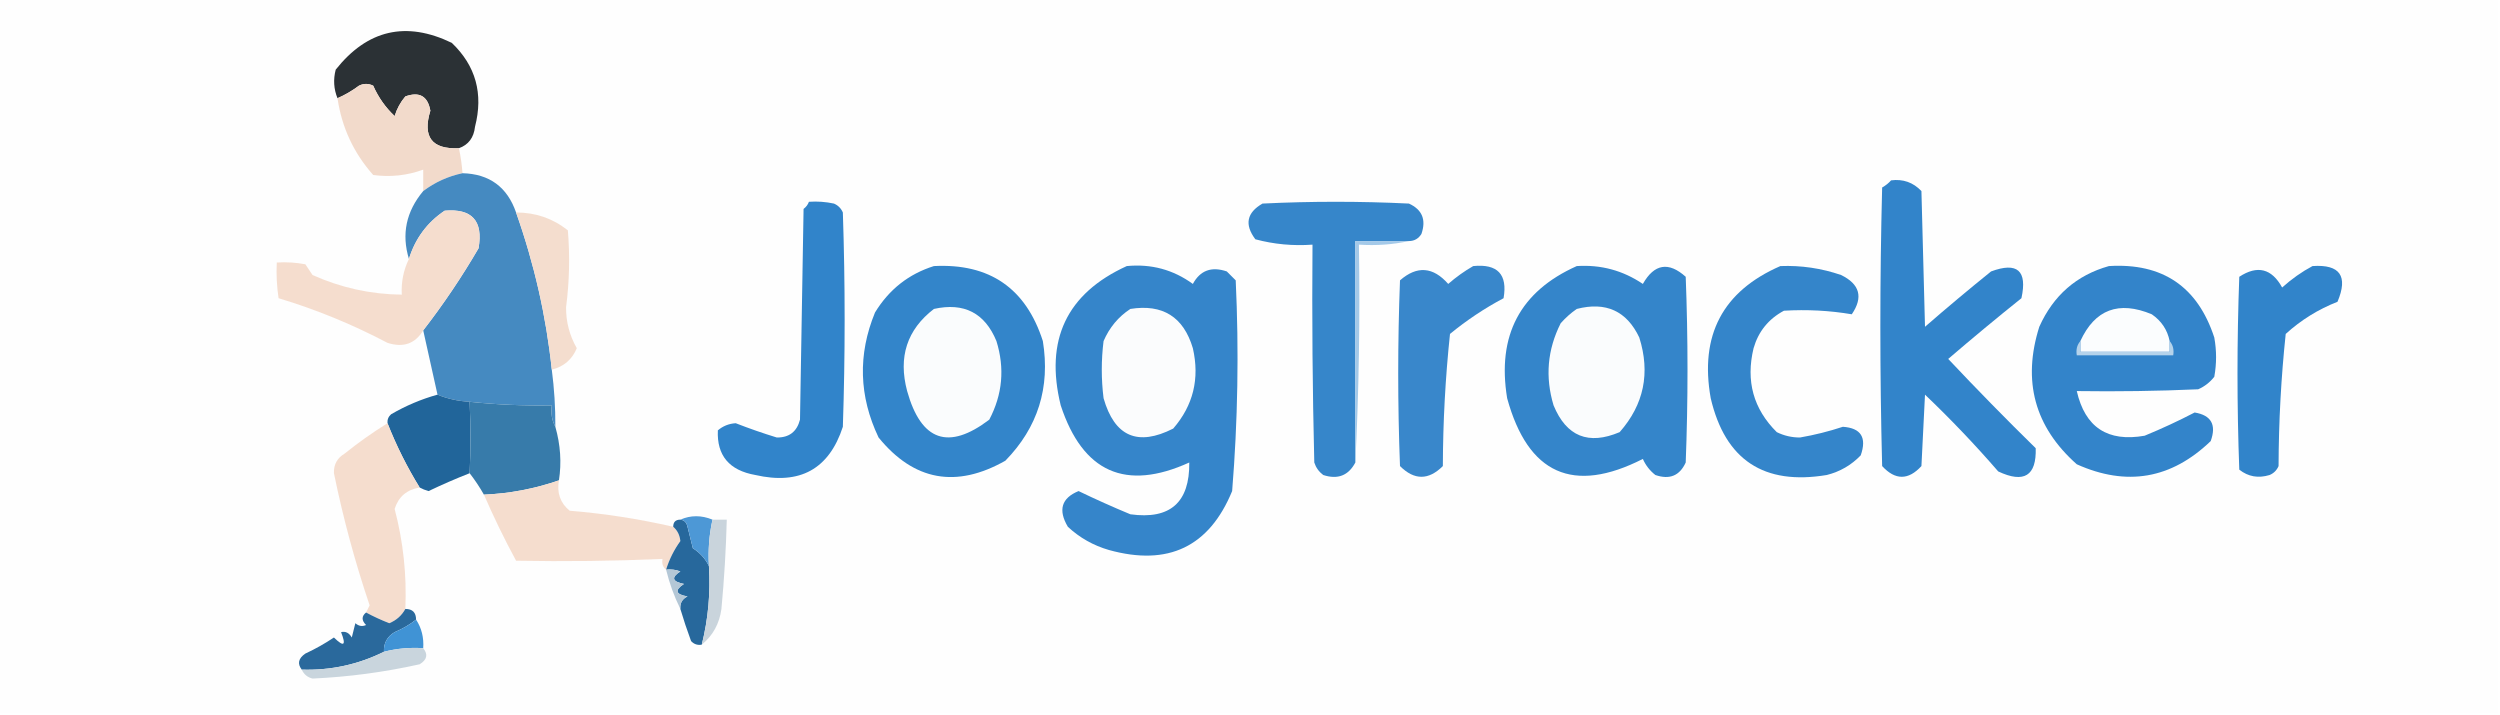
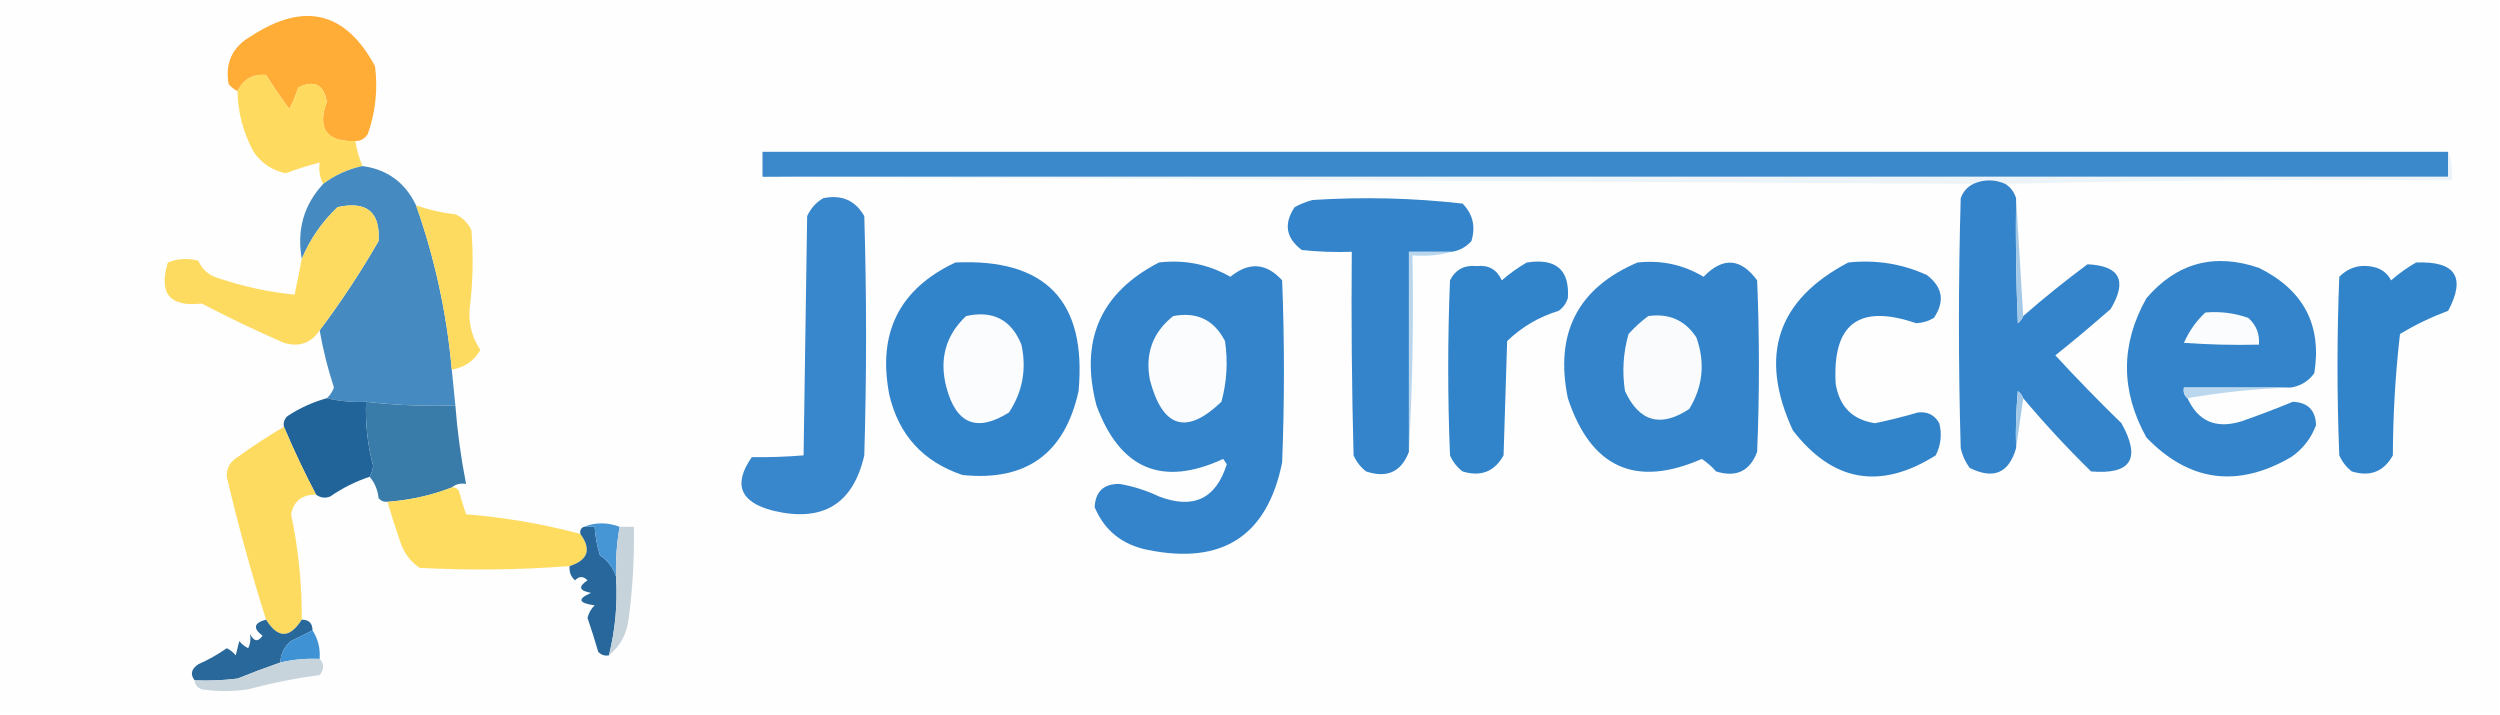
<svg xmlns="http://www.w3.org/2000/svg" version="1.1" width="700px" height="200px" style="shape-rendering:geometricPrecision; text-rendering:geometricPrecision; image-rendering:optimizeQuality; fill-rule:evenodd; clip-rule:evenodd">
  <g>
    <path style="opacity:1" fill="#fefefe" d="M -0.5,-0.5 C 232.833,-0.5 466.167,-0.5 699.5,-0.5C 699.5,66.167 699.5,132.833 699.5,199.5C 466.167,199.5 232.833,199.5 -0.5,199.5C -0.5,132.833 -0.5,66.167 -0.5,-0.5 Z" />
  </g>
  <g>
-     <path style="opacity:1" fill="#2b3135" d="M 128.5,41.5 C 120.917,41.851 118.25,38.351 120.5,31C 119.775,26.916 117.442,25.582 113.5,27C 112.134,28.6 111.134,30.433 110.5,32.5C 107.949,30.106 105.949,27.273 104.5,24C 103.167,23.333 101.833,23.333 100.5,24C 98.595,25.421 96.595,26.588 94.5,27.5C 93.445,24.927 93.278,22.261 94,19.5C 102.864,8.32 113.698,5.82 126.5,12C 133.221,18.416 135.388,26.25 133,35.5C 132.668,38.543 131.168,40.543 128.5,41.5 Z" />
+     <path style="opacity:1" fill="#ffad36" d="M 99.5,39.5 C 91.429,39.762 88.762,36.096 91.5,28.5C 90.672,23.657 88.005,22.323 83.5,24.5C 82.851,26.624 82.017,28.624 81,30.5C 78.71,27.42 76.543,24.253 74.5,21C 70.855,20.658 68.189,22.158 66.5,25.5C 65.542,25.047 64.708,24.381 64,23.5C 62.961,17.518 65.127,13.018 70.5,10C 85.249,0.438 96.749,3.271 105,18.5C 105.834,24.988 105.168,31.321 103,37.5C 102.184,38.823 101.017,39.489 99.5,39.5 Z" />
  </g>
  <g>
-     <path style="opacity:1" fill="#f2dacb" d="M 128.5,41.5 C 128.993,43.806 129.326,46.139 129.5,48.5C 125.456,49.356 121.789,51.022 118.5,53.5C 118.5,51.5 118.5,49.5 118.5,47.5C 113.96,49.151 109.293,49.651 104.5,49C 99.032,42.847 95.698,35.681 94.5,27.5C 96.595,26.588 98.595,25.421 100.5,24C 101.833,23.333 103.167,23.333 104.5,24C 105.949,27.273 107.949,30.106 110.5,32.5C 111.134,30.433 112.134,28.6 113.5,27C 117.442,25.582 119.775,26.916 120.5,31C 118.25,38.351 120.917,41.851 128.5,41.5 Z" />
+     <path style="opacity:1" fill="#fedb5f" d="M 99.5,39.5 C 99.878,41.921 100.545,44.254 101.5,46.5C 97.452,47.358 93.785,49.025 90.5,51.5C 89.539,49.735 89.205,47.735 89.5,45.5C 86.302,46.346 83.135,47.346 80,48.5C 76.225,47.735 73.225,45.735 71,42.5C 68.098,37.141 66.598,31.474 66.5,25.5C 68.189,22.158 70.855,20.658 74.5,21C 76.543,24.253 78.71,27.42 81,30.5C 82.017,28.624 82.851,26.624 83.5,24.5C 88.005,22.323 90.672,23.657 91.5,28.5C 88.762,36.096 91.429,39.762 99.5,39.5 Z" />
  </g>
  <g>
-     <path style="opacity:1" fill="#458ac1" d="M 129.5,48.5 C 137.03,48.695 142.03,52.361 144.5,59.5C 149.592,73.862 152.925,88.529 154.5,103.5C 155.194,108.805 155.528,114.138 155.5,119.5C 154.539,117.735 154.205,115.735 154.5,113.5C 146.804,113.646 139.138,113.313 131.5,112.5C 128.273,112.324 125.273,111.657 122.5,110.5C 121.167,104.5 119.833,98.5 118.5,92.5C 124.152,85.207 129.319,77.541 134,69.5C 135.326,61.829 132.159,58.329 124.5,59C 119.597,62.294 116.263,66.794 114.5,72.5C 112.385,65.548 113.718,59.215 118.5,53.5C 121.789,51.022 125.456,49.356 129.5,48.5 Z" />
+     <path style="opacity:1" fill="#3b88cb" d="M 685.5,42.5 C 685.5,44.833 685.5,47.167 685.5,49.5C 528.167,49.5 370.833,49.5 213.5,49.5C 213.5,47.167 213.5,44.833 213.5,42.5C 370.833,42.5 528.167,42.5 685.5,42.5 Z" />
  </g>
  <g>
-     <path style="opacity:1" fill="#3284ca" d="M 529.5,50.5 C 532.862,50.069 535.695,51.069 538,53.5C 538.333,66.167 538.667,78.833 539,91.5C 545.074,86.214 551.241,81.048 557.5,76C 564.864,73.272 567.697,75.772 566,83.5C 559.074,89.047 552.241,94.714 545.5,100.5C 553.486,108.986 561.652,117.319 570,125.5C 570.229,133.239 566.729,135.406 559.5,132C 553.032,124.53 546.198,117.364 539,110.5C 538.667,117.167 538.333,123.833 538,130.5C 534.333,134.5 530.667,134.5 527,130.5C 526.333,104.5 526.333,78.5 527,52.5C 527.995,51.934 528.828,51.267 529.5,50.5 Z" />
+     <path style="opacity:1" fill="#458ac0" d="M 101.5,46.5 C 108.444,47.434 113.444,51.101 116.5,57.5C 121.76,72.382 125.093,87.716 126.5,103.5C 126.833,106.833 127.167,110.167 127.5,113.5C 119.082,113.802 110.748,113.469 102.5,112.5C 98.766,112.677 95.099,112.344 91.5,111.5C 92.391,110.739 93.058,109.739 93.5,108.5C 91.786,103.264 90.453,97.931 89.5,92.5C 95.487,84.538 100.987,76.205 106,67.5C 106.521,59.367 102.687,56.2 94.5,58C 90.103,62.208 86.769,67.042 84.5,72.5C 83.067,64.346 85.067,57.346 90.5,51.5C 93.785,49.025 97.452,47.358 101.5,46.5 Z" />
  </g>
  <g>
-     <path style="opacity:1" fill="#3184ca" d="M 226.5,56.5 C 228.857,56.337 231.19,56.503 233.5,57C 234.667,57.5 235.5,58.333 236,59.5C 236.667,79.5 236.667,99.5 236,119.5C 232.133,131.358 223.966,135.858 211.5,133C 204.182,131.707 200.682,127.54 201,120.5C 202.438,119.282 204.105,118.615 206,118.5C 209.788,119.978 213.622,121.312 217.5,122.5C 220.962,122.54 223.129,120.873 224,117.5C 224.333,97.833 224.667,78.167 225,58.5C 225.717,57.956 226.217,57.289 226.5,56.5 Z" />
+     <path style="opacity:1" fill="#edf4f9" d="M 685.5,42.5 C 686.473,44.948 686.806,47.615 686.5,50.5C 644.663,50.168 602.997,50.501 561.5,51.5C 558.5,50.167 555.5,50.167 552.5,51.5C 439.5,50.833 326.5,50.167 213.5,49.5C 370.833,49.5 528.167,49.5 685.5,49.5C 685.5,47.167 685.5,44.833 685.5,42.5 Z" />
  </g>
  <g>
-     <path style="opacity:1" fill="#3686ca" d="M 394.5,67.5 C 389.5,67.5 384.5,67.5 379.5,67.5C 379.5,88.167 379.5,108.833 379.5,129.5C 377.562,133.169 374.562,134.336 370.5,133C 369.299,132.097 368.465,130.931 368,129.5C 367.5,109.169 367.333,88.836 367.5,68.5C 362.041,68.897 356.708,68.397 351.5,67C 348.408,62.882 349.075,59.549 353.5,57C 367.167,56.333 380.833,56.333 394.5,57C 398.213,58.691 399.379,61.525 398,65.5C 397.184,66.823 396.017,67.489 394.5,67.5 Z" />
+     <path style="opacity:1" fill="#3384ca" d="M 561.5,51.5 C 562.974,52.436 563.974,53.77 564.5,55.5C 564.333,67.171 564.5,78.838 565,90.5C 565.717,89.956 566.217,89.289 566.5,88.5C 572.287,83.435 578.287,78.602 584.5,74C 593.549,74.41 595.715,78.576 591,86.5C 585.926,90.952 580.759,95.286 575.5,99.5C 581.485,105.986 587.652,112.319 594,118.5C 599.55,128.438 596.716,132.938 585.5,132C 578.82,125.461 572.487,118.628 566.5,111.5C 566.217,110.711 565.717,110.044 565,109.5C 564.501,114.823 564.334,120.156 564.5,125.5C 562.494,132.497 558.161,134.33 551.5,131C 550.283,129.352 549.45,127.519 549,125.5C 548.333,102.167 548.333,78.833 549,55.5C 549.66,53.676 550.827,52.343 552.5,51.5C 555.5,50.167 558.5,50.167 561.5,51.5 Z" />
  </g>
  <g>
-     <path style="opacity:1" fill="#f5ddce" d="M 118.5,92.5 C 116.251,96.252 112.918,97.419 108.5,96C 98.639,90.811 88.472,86.644 78,83.5C 77.502,80.183 77.335,76.85 77.5,73.5C 80.187,73.336 82.854,73.503 85.5,74C 86.167,75 86.833,76 87.5,77C 95.449,80.57 103.782,82.404 112.5,82.5C 112.31,78.968 112.977,75.635 114.5,72.5C 116.263,66.794 119.597,62.294 124.5,59C 132.159,58.329 135.326,61.829 134,69.5C 129.319,77.541 124.152,85.207 118.5,92.5 Z" />
+     <path style="opacity:1" fill="#3886cb" d="M 230.5,55.5 C 235.635,54.426 239.468,56.093 242,60.5C 242.667,82.833 242.667,105.167 242,127.5C 238.875,141.157 230.375,146.324 216.5,143C 207.192,140.623 205.192,135.623 210.5,128C 215.417,128.064 220.25,127.897 225,127.5C 225.333,105.167 225.667,82.833 226,60.5C 227.025,58.313 228.525,56.646 230.5,55.5 Z" />
  </g>
  <g>
-     <path style="opacity:1" fill="#f4ddce" d="M 144.5,59.5 C 149.954,59.486 154.787,61.152 159,64.5C 159.604,71.68 159.437,78.846 158.5,86C 158.468,90.103 159.468,93.936 161.5,97.5C 160.2,100.658 157.867,102.658 154.5,103.5C 152.925,88.529 149.592,73.862 144.5,59.5 Z" />
+     <path style="opacity:1" fill="#3384ca" d="M 406.5,70.5 C 402.5,70.5 398.5,70.5 394.5,70.5C 394.5,89.167 394.5,107.833 394.5,126.5C 392.373,132.125 388.373,133.958 382.5,132C 380.951,130.786 379.785,129.286 379,127.5C 378.5,108.503 378.333,89.503 378.5,70.5C 373.821,70.666 369.155,70.499 364.5,70C 360.052,66.644 359.385,62.644 362.5,58C 364.087,57.138 365.754,56.471 367.5,56C 381.547,55.091 395.547,55.425 409.5,57C 412.394,59.909 413.227,63.409 412,67.5C 410.512,69.16 408.679,70.16 406.5,70.5 Z" />
  </g>
  <g>
-     <path style="opacity:1" fill="#a4c9e8" d="M 394.5,67.5 C 390.03,68.486 385.363,68.82 380.5,68.5C 380.83,89.007 380.497,109.34 379.5,129.5C 379.5,108.833 379.5,88.167 379.5,67.5C 384.5,67.5 389.5,67.5 394.5,67.5 Z" />
+     <path style="opacity:1" fill="#fddb61" d="M 89.5,92.5 C 87.098,96.079 83.765,97.245 79.5,96C 71.712,92.606 64.045,88.939 56.5,85C 47.52,86.018 44.354,82.185 47,73.5C 49.737,72.389 52.571,72.223 55.5,73C 56.68,75.598 58.68,77.264 61.5,78C 68.33,80.291 75.33,81.791 82.5,82.5C 83.167,79.167 83.833,75.833 84.5,72.5C 86.769,67.042 90.103,62.208 94.5,58C 102.687,56.2 106.521,59.367 106,67.5C 100.987,76.205 95.487,84.538 89.5,92.5 Z" />
  </g>
  <g>
-     <path style="opacity:1" fill="#3385ca" d="M 261.5,74.5 C 277.084,73.704 287.251,80.704 292,95.5C 294.108,108.507 290.608,119.673 281.5,129C 267.722,136.796 255.888,134.629 246,122.5C 240.496,110.944 240.162,99.278 245,87.5C 248.939,81.048 254.439,76.715 261.5,74.5 Z" />
+     <path style="opacity:1" fill="#fddb61" d="M 116.5,57.5 C 120.031,58.758 123.698,59.591 127.5,60C 129.552,60.93 131.052,62.43 132,64.5C 132.583,71.845 132.416,79.178 131.5,86.5C 131.175,90.683 132.175,94.516 134.5,98C 132.738,101.055 130.072,102.888 126.5,103.5C 125.093,87.716 121.76,72.382 116.5,57.5 Z" />
  </g>
  <g>
-     <path style="opacity:1" fill="#3585ca" d="M 315.5,74.5 C 322.341,73.838 328.507,75.505 334,79.5C 336.053,75.708 339.219,74.542 343.5,76C 344.333,76.833 345.167,77.667 346,78.5C 346.924,98.205 346.59,117.871 345,137.5C 338.583,153.105 327.083,158.605 310.5,154C 306.131,152.733 302.297,150.567 299,147.5C 296.21,142.792 297.21,139.459 302,137.5C 306.774,139.804 311.608,141.971 316.5,144C 327.626,145.54 333.126,140.707 333,129.5C 315.18,137.594 303.18,132.261 297,113.5C 292.497,95.181 298.663,82.181 315.5,74.5 Z" />
+     <path style="opacity:1" fill="#a4c9e7" d="M 564.5,55.5 C 565.167,66.5 565.833,77.5 566.5,88.5C 566.217,89.289 565.717,89.956 565,90.5C 564.5,78.838 564.333,67.171 564.5,55.5 Z" />
  </g>
  <g>
-     <path style="opacity:1" fill="#3987cb" d="M 412.5,74.5 C 419.327,73.825 422.16,76.825 421,83.5C 415.656,86.337 410.656,89.671 406,93.5C 404.706,105.738 404.039,118.071 404,130.5C 400,134.5 396,134.5 392,130.5C 391.333,113.167 391.333,95.833 392,78.5C 396.756,74.342 401.256,74.676 405.5,79.5C 407.724,77.566 410.058,75.899 412.5,74.5 Z" />
+     <path style="opacity:1" fill="#bad6ed" d="M 406.5,70.5 C 403.038,71.482 399.371,71.815 395.5,71.5C 395.83,90.008 395.497,108.341 394.5,126.5C 394.5,107.833 394.5,89.167 394.5,70.5C 398.5,70.5 402.5,70.5 406.5,70.5 Z" />
  </g>
  <g>
-     <path style="opacity:1" fill="#3485ca" d="M 441.5,74.5 C 448.253,74.063 454.42,75.73 460,79.5C 463.203,73.864 467.203,73.198 472,77.5C 472.667,94.833 472.667,112.167 472,129.5C 470.309,133.213 467.475,134.379 463.5,133C 461.951,131.786 460.785,130.286 460,128.5C 440.5,138.42 427.834,132.754 422,111.5C 419.113,93.929 425.613,81.596 441.5,74.5 Z" />
+     <path style="opacity:1" fill="#3284ca" d="M 267.5,73.5 C 292.814,72.313 304.314,84.313 302,109.5C 298.155,127.013 287.322,134.846 269.5,133C 258.46,129.295 251.627,121.795 249,110.5C 245.644,93.212 251.81,80.879 267.5,73.5 Z" />
  </g>
  <g>
-     <path style="opacity:1" fill="#3485ca" d="M 498.5,74.5 C 504.319,74.276 509.985,75.11 515.5,77C 520.758,79.566 521.758,83.233 518.5,88C 512.273,86.947 505.94,86.614 499.5,87C 495.183,89.315 492.35,92.815 491,97.5C 488.787,106.681 490.953,114.515 497.5,121C 499.534,122.006 501.7,122.506 504,122.5C 508.075,121.796 512.075,120.796 516,119.5C 521.09,119.849 522.757,122.515 521,127.5C 518.374,130.231 515.207,132.064 511.5,133C 493.875,135.945 483.041,128.779 479,111.5C 475.857,93.87 482.357,81.537 498.5,74.5 Z" />
+     <path style="opacity:1" fill="#3384ca" d="M 324.5,73.5 C 331.634,72.647 338.301,73.98 344.5,77.5C 349.703,73.257 354.536,73.59 359,78.5C 359.667,95.5 359.667,112.5 359,129.5C 354.843,150.015 342.343,158.182 321.5,154C 314.253,152.574 309.253,148.574 306.5,142C 306.738,137.596 309.072,135.429 313.5,135.5C 317.325,136.164 320.992,137.331 324.5,139C 334.129,142.684 340.463,139.684 343.5,130C 343.167,129.5 342.833,129 342.5,128.5C 325.43,136.391 313.596,131.391 307,113.5C 302.276,95.3 308.109,81.967 324.5,73.5 Z" />
  </g>
  <g>
-     <path style="opacity:1" fill="#3384ca" d="M 590.5,74.5 C 605.508,73.584 615.341,80.251 620,94.5C 620.667,98.167 620.667,101.833 620,105.5C 618.786,107.049 617.286,108.215 615.5,109C 604.172,109.5 592.838,109.667 581.5,109.5C 583.814,119.663 590.147,123.829 600.5,122C 605.289,120.031 609.956,117.864 614.5,115.5C 619.15,116.266 620.65,118.932 619,123.5C 607.977,134.11 595.477,136.277 581.5,130C 569.707,119.541 566.207,106.707 571,91.5C 574.936,82.721 581.436,77.054 590.5,74.5 Z" />
+     <path style="opacity:1" fill="#3184ca" d="M 427.5,73.5 C 435.712,72.226 439.546,75.559 439,83.5C 438.535,84.931 437.701,86.097 436.5,87C 430.959,88.685 426.126,91.518 422,95.5C 421.667,106.167 421.333,116.833 421,127.5C 418.459,132.069 414.625,133.569 409.5,132C 407.951,130.786 406.785,129.286 406,127.5C 405.333,111.167 405.333,94.833 406,78.5C 407.529,75.484 410.029,74.151 413.5,74.5C 416.798,74.13 419.132,75.463 420.5,78.5C 422.724,76.566 425.058,74.899 427.5,73.5 Z" />
  </g>
  <g>
-     <path style="opacity:1" fill="#3184ca" d="M 647.5,74.5 C 655.201,73.971 657.535,77.304 654.5,84.5C 649.112,86.61 644.279,89.61 640,93.5C 638.706,105.738 638.039,118.071 638,130.5C 637.5,131.667 636.667,132.5 635.5,133C 632.331,133.978 629.497,133.478 627,131.5C 626.333,113.5 626.333,95.5 627,77.5C 632.078,74.178 636.078,75.178 639,80.5C 641.671,78.098 644.505,76.098 647.5,74.5 Z" />
+     <path style="opacity:1" fill="#3384ca" d="M 458.5,73.5 C 465.169,72.777 471.336,74.111 477,77.5C 482.401,71.9 487.401,72.234 492,78.5C 492.667,94.5 492.667,110.5 492,126.5C 489.983,131.924 486.15,133.758 480.5,132C 479.315,130.647 477.981,129.48 476.5,128.5C 457.942,136.643 445.442,130.976 439,111.5C 435.263,93.302 441.763,80.635 458.5,73.5 Z" />
  </g>
  <g>
-     <path style="opacity:1" fill="#fafcfd" d="M 261.5,86.5 C 269.924,84.628 275.757,87.628 279,95.5C 281.371,103.122 280.704,110.455 277,117.5C 265.579,126.175 257.913,123.508 254,109.5C 251.456,99.968 253.956,92.301 261.5,86.5 Z" />
+     <path style="opacity:1" fill="#3284ca" d="M 517.5,73.5 C 525.206,72.665 532.539,73.831 539.5,77C 543.948,80.356 544.615,84.356 541.5,89C 539.966,89.923 538.299,90.423 536.5,90.5C 520.502,85.003 513.002,90.669 514,107.5C 515.052,113.886 518.719,117.552 525,118.5C 529.062,117.651 533.062,116.651 537,115.5C 539.667,115.167 541.667,116.167 543,118.5C 543.79,121.634 543.457,124.634 542,127.5C 526.483,137.285 513.15,134.952 502,120.5C 492.377,99.663 497.543,83.997 517.5,73.5 Z" />
  </g>
  <g>
-     <path style="opacity:1" fill="#fbfcfd" d="M 316.5,86.5 C 325.559,85.063 331.393,88.729 334,97.5C 335.948,106.015 334.114,113.515 328.5,120C 318.559,125.059 312.059,122.225 309,111.5C 308.333,106.167 308.333,100.833 309,95.5C 310.642,91.7 313.142,88.7 316.5,86.5 Z" />
+     <path style="opacity:1" fill="#3384ca" d="M 641.5,108.5 C 631.5,108.5 621.5,108.5 611.5,108.5C 611.263,109.791 611.596,110.791 612.5,111.5C 615.459,117.973 620.459,120.139 627.5,118C 632.391,116.304 637.224,114.471 642,112.5C 646.167,112.667 648.333,114.833 648.5,119C 647.13,122.734 644.797,125.734 641.5,128C 626.45,136.715 612.95,134.882 601,122.5C 593.735,109.409 593.735,96.409 601,83.5C 609.513,73.583 620.013,70.749 632.5,75C 645.009,81.191 650.176,91.024 648,104.5C 646.362,106.734 644.195,108.067 641.5,108.5 Z" />
  </g>
  <g>
-     <path style="opacity:1" fill="#fafcfd" d="M 441.5,86.5 C 449.652,84.406 455.486,87.072 459,94.5C 462.134,104.453 460.3,113.286 453.5,121C 444.757,124.709 438.59,122.209 435,113.5C 432.602,105.548 433.268,97.881 437,90.5C 438.397,88.93 439.897,87.596 441.5,86.5 Z" />
+     <path style="opacity:1" fill="#3284ca" d="M 676.5,73.5 C 687.515,73.065 690.515,77.565 685.5,87C 680.771,88.782 676.271,90.949 672,93.5C 670.71,104.737 670.043,116.07 670,127.5C 667.459,132.069 663.625,133.569 658.5,132C 656.951,130.786 655.785,129.286 655,127.5C 654.333,110.833 654.333,94.167 655,77.5C 657.909,74.606 661.409,73.773 665.5,75C 667.303,75.637 668.636,76.803 669.5,78.5C 671.724,76.566 674.058,74.899 676.5,73.5 Z" />
  </g>
  <g>
-     <path style="opacity:1" fill="#fbfdfe" d="M 607.5,95.5 C 607.5,96.5 607.5,97.5 607.5,98.5C 599.167,98.5 590.833,98.5 582.5,98.5C 582.5,97.5 582.5,96.5 582.5,95.5C 586.577,86.643 593.244,84.143 602.5,88C 605.2,89.857 606.866,92.357 607.5,95.5 Z" />
+     <path style="opacity:1" fill="#fafcfd" d="M 617.5,87.5 C 621.637,87.146 625.637,87.646 629.5,89C 631.747,90.995 632.747,93.495 632.5,96.5C 625.492,96.666 618.492,96.5 611.5,96C 612.913,92.754 614.913,89.921 617.5,87.5 Z" />
  </g>
  <g>
-     <path style="opacity:1" fill="#b5d3eb" d="M 582.5,95.5 C 582.5,96.5 582.5,97.5 582.5,98.5C 590.833,98.5 599.167,98.5 607.5,98.5C 607.5,97.5 607.5,96.5 607.5,95.5C 608.434,96.568 608.768,97.901 608.5,99.5C 599.5,99.5 590.5,99.5 581.5,99.5C 581.232,97.901 581.566,96.568 582.5,95.5 Z" />
+     <path style="opacity:1" fill="#fbfcfe" d="M 270.5,88.5 C 278.001,86.833 283.168,89.5 286,96.5C 287.49,103.411 286.323,109.744 282.5,115.5C 273.58,121.104 267.747,118.771 265,108.5C 262.927,100.587 264.761,93.921 270.5,88.5 Z" />
  </g>
  <g>
-     <path style="opacity:1" fill="#21659a" d="M 122.5,110.5 C 125.273,111.657 128.273,112.324 131.5,112.5C 131.8,119.269 131.8,125.936 131.5,132.5C 127.63,134.017 123.796,135.684 120,137.5C 119.098,137.257 118.265,136.923 117.5,136.5C 113.973,130.779 110.973,124.779 108.5,118.5C 108.414,117.504 108.748,116.671 109.5,116C 113.635,113.597 117.968,111.763 122.5,110.5 Z" />
+     <path style="opacity:1" fill="#fafcfd" d="M 328.5,88.5 C 335.128,87.231 339.961,89.564 343,95.5C 343.851,101.253 343.517,106.92 342,112.5C 332.227,121.868 325.56,119.868 322,106.5C 320.552,99.085 322.719,93.085 328.5,88.5 Z" />
  </g>
  <g>
-     <path style="opacity:1" fill="#377baa" d="M 131.5,112.5 C 139.138,113.313 146.804,113.646 154.5,113.5C 154.205,115.735 154.539,117.735 155.5,119.5C 156.935,124.577 157.268,129.577 156.5,134.5C 149.706,136.859 142.706,138.192 135.5,138.5C 134.289,136.37 132.956,134.37 131.5,132.5C 131.8,125.936 131.8,119.269 131.5,112.5 Z" />
+     <path style="opacity:1" fill="#fafbfd" d="M 461.5,88.5 C 467.343,87.674 471.843,89.674 475,94.5C 477.495,101.554 476.828,108.221 473,114.5C 465.008,119.802 459.008,118.136 455,109.5C 454.161,104.079 454.494,98.746 456,93.5C 457.73,91.598 459.563,89.931 461.5,88.5 Z" />
  </g>
  <g>
-     <path style="opacity:1" fill="#f5ddce" d="M 108.5,118.5 C 110.973,124.779 113.973,130.779 117.5,136.5C 113.901,137.103 111.568,139.103 110.5,142.5C 112.912,151.679 113.912,161.013 113.5,170.5C 112.48,172.352 110.98,173.685 109,174.5C 106.721,173.609 104.554,172.609 102.5,171.5C 102.804,170.85 103.137,170.183 103.5,169.5C 99.412,157.408 96.079,145.074 93.5,132.5C 93.406,130.088 94.406,128.255 96.5,127C 100.354,123.911 104.354,121.078 108.5,118.5 Z" />
+     <path style="opacity:1" fill="#bbd7ee" d="M 641.5,108.5 C 631.624,108.843 621.957,109.843 612.5,111.5C 611.596,110.791 611.263,109.791 611.5,108.5C 621.5,108.5 631.5,108.5 641.5,108.5 Z" />
  </g>
  <g>
-     <path style="opacity:1" fill="#f5ddce" d="M 156.5,134.5 C 155.876,138.013 156.876,140.847 159.5,143C 169.296,143.81 178.963,145.31 188.5,147.5C 189.665,148.496 190.332,149.829 190.5,151.5C 188.744,153.932 187.41,156.599 186.5,159.5C 185.596,158.791 185.263,157.791 185.5,156.5C 171.834,157.091 158.167,157.258 144.5,157C 141.192,150.865 138.192,144.699 135.5,138.5C 142.706,138.192 149.706,136.859 156.5,134.5 Z" />
+     <path style="opacity:1" fill="#a4c9e7" d="M 566.5,111.5 C 565.833,116.167 565.167,120.833 564.5,125.5C 564.334,120.156 564.501,114.823 565,109.5C 565.717,110.044 566.217,110.711 566.5,111.5 Z" />
  </g>
  <g>
-     <path style="opacity:1" fill="#27689c" d="M 190.5,145.5 C 191.586,145.62 192.253,146.287 192.5,147.5C 193,149.5 193.5,151.5 194,153.5C 196.022,154.802 197.522,156.468 198.5,158.5C 198.963,165.98 198.297,173.314 196.5,180.5C 195.325,180.719 194.325,180.386 193.5,179.5C 192.365,176.418 191.365,173.418 190.5,170.5C 190.36,168.876 191.027,167.71 192.5,167C 189.156,166.43 188.823,165.264 191.5,163.5C 188.203,162.858 187.869,161.691 190.5,160C 189.207,159.51 187.873,159.343 186.5,159.5C 187.41,156.599 188.744,153.932 190.5,151.5C 190.332,149.829 189.665,148.496 188.5,147.5C 188.5,146.167 189.167,145.5 190.5,145.5 Z" />
+     <path style="opacity:1" fill="#216499" d="M 91.5,111.5 C 95.099,112.344 98.766,112.677 102.5,112.5C 102.267,118.601 102.933,124.601 104.5,130.5C 104.315,131.584 103.982,132.584 103.5,133.5C 99.581,134.793 95.915,136.626 92.5,139C 91.072,139.579 89.738,139.412 88.5,138.5C 85.241,132.314 82.241,125.981 79.5,119.5C 79.281,118.325 79.614,117.325 80.5,116.5C 83.904,114.254 87.571,112.588 91.5,111.5 Z" />
  </g>
  <g>
-     <path style="opacity:1" fill="#4d98d6" d="M 190.5,145.5 C 193.396,144.225 196.396,144.225 199.5,145.5C 198.564,149.735 198.231,154.069 198.5,158.5C 197.522,156.468 196.022,154.802 194,153.5C 193.5,151.5 193,149.5 192.5,147.5C 192.253,146.287 191.586,145.62 190.5,145.5 Z" />
+     <path style="opacity:1" fill="#397caa" d="M 102.5,112.5 C 110.748,113.469 119.082,113.802 127.5,113.5C 128.067,120.899 129.067,128.232 130.5,135.5C 128.901,135.232 127.568,135.566 126.5,136.5C 120.725,138.722 114.725,140.056 108.5,140.5C 107.504,140.586 106.671,140.252 106,139.5C 105.76,137.148 104.927,135.148 103.5,133.5C 103.982,132.584 104.315,131.584 104.5,130.5C 102.933,124.601 102.267,118.601 102.5,112.5 Z" />
  </g>
  <g>
-     <path style="opacity:1" fill="#c9d4dc" d="M 199.5,145.5 C 200.833,145.5 202.167,145.5 203.5,145.5C 203.281,153.847 202.781,162.18 202,170.5C 201.44,174.627 199.607,177.96 196.5,180.5C 198.297,173.314 198.963,165.98 198.5,158.5C 198.231,154.069 198.564,149.735 199.5,145.5 Z" />
+     <path style="opacity:1" fill="#fddb60" d="M 79.5,119.5 C 82.241,125.981 85.241,132.314 88.5,138.5C 84.593,138.442 82.259,140.275 81.5,144C 83.557,153.727 84.557,163.56 84.5,173.5C 81.115,178.815 77.782,178.815 74.5,173.5C 70.331,160.332 66.665,146.999 63.5,133.5C 63.406,131.088 64.406,129.255 66.5,128C 70.716,124.944 75.049,122.111 79.5,119.5 Z" />
  </g>
  <g>
-     <path style="opacity:1" fill="#b4c7d6" d="M 186.5,159.5 C 187.873,159.343 189.207,159.51 190.5,160C 187.869,161.691 188.203,162.858 191.5,163.5C 188.823,165.264 189.156,166.43 192.5,167C 191.027,167.71 190.36,168.876 190.5,170.5C 188.796,167.061 187.462,163.395 186.5,159.5 Z" />
+     <path style="opacity:1" fill="#fedc60" d="M 126.5,136.5 C 127.376,136.369 128.043,136.702 128.5,137.5C 129.106,139.709 129.773,141.876 130.5,144C 141.37,144.875 152.036,146.708 162.5,149.5C 165.667,153.824 164.667,156.824 159.5,158.5C 145.521,159.576 131.521,159.743 117.5,159C 114.837,157.199 113.003,154.699 112,151.5C 110.726,147.846 109.56,144.18 108.5,140.5C 114.725,140.056 120.725,138.722 126.5,136.5 Z" />
  </g>
  <g>
-     <path style="opacity:1" fill="#2a699c" d="M 113.5,170.5 C 115.5,170.5 116.5,171.5 116.5,173.5C 114.727,174.892 112.727,176.059 110.5,177C 108.393,178.264 107.393,180.097 107.5,182.5C 100.279,186.078 92.612,187.745 84.5,187.5C 83.201,185.847 83.534,184.347 85.5,183C 88.295,181.7 90.961,180.2 93.5,178.5C 96.316,181.257 96.982,180.757 95.5,177C 96.743,176.689 97.743,177.189 98.5,178.5C 98.833,177.167 99.167,175.833 99.5,174.5C 100.451,175.326 101.451,175.492 102.5,175C 101.209,173.708 101.209,172.542 102.5,171.5C 104.554,172.609 106.721,173.609 109,174.5C 110.98,173.685 112.48,172.352 113.5,170.5 Z" />
+     <path style="opacity:1" fill="#27679b" d="M 163.5,147.5 C 164.5,147.5 165.5,147.5 166.5,147.5C 166.678,150.216 167.178,152.883 168,155.5C 170.253,157.035 171.753,159.035 172.5,161.5C 172.963,168.98 172.297,176.314 170.5,183.5C 169.325,183.719 168.325,183.386 167.5,182.5C 166.576,179.302 165.576,176.135 164.5,173C 164.844,171.635 165.511,170.468 166.5,169.5C 161.938,168.86 161.604,167.694 165.5,166C 162.156,165.43 161.823,164.264 164.5,162.5C 163.349,161.269 162.183,161.269 161,162.5C 159.812,161.437 159.312,160.103 159.5,158.5C 164.667,156.824 165.667,153.824 162.5,149.5C 162.328,148.508 162.662,147.842 163.5,147.5 Z" />
  </g>
  <g>
-     <path style="opacity:1" fill="#4093d5" d="M 116.5,173.5 C 118.04,175.838 118.706,178.505 118.5,181.5C 114.731,181.244 111.064,181.577 107.5,182.5C 107.393,180.097 108.393,178.264 110.5,177C 112.727,176.059 114.727,174.892 116.5,173.5 Z" />
+     <path style="opacity:1" fill="#4695d5" d="M 163.5,147.5 C 166.731,146.218 170.064,146.218 173.5,147.5C 172.686,152.119 172.353,156.786 172.5,161.5C 171.753,159.035 170.253,157.035 168,155.5C 167.178,152.883 166.678,150.216 166.5,147.5C 165.5,147.5 164.5,147.5 163.5,147.5 Z" />
  </g>
  <g>
-     <path style="opacity:1" fill="#c9d5dd" d="M 118.5,181.5 C 119.912,183.23 119.578,184.73 117.5,186C 107.568,188.212 97.568,189.546 87.5,190C 86.058,189.623 85.058,188.79 84.5,187.5C 92.612,187.745 100.279,186.078 107.5,182.5C 111.064,181.577 114.731,181.244 118.5,181.5 Z" />
+     <path style="opacity:1" fill="#c7d3db" d="M 173.5,147.5 C 174.833,147.5 176.167,147.5 177.5,147.5C 177.645,156.203 177.145,164.87 176,173.5C 175.44,177.627 173.607,180.96 170.5,183.5C 172.297,176.314 172.963,168.98 172.5,161.5C 172.353,156.786 172.686,152.119 173.5,147.5 Z" />
+   </g>
+   <g>
+     <path style="opacity:1" fill="#29689b" d="M 74.5,173.5 C 77.782,178.815 81.115,178.815 84.5,173.5C 86.5,173.5 87.5,174.5 87.5,176.5C 85.604,177.481 83.604,178.481 81.5,179.5C 79.585,181.071 78.585,183.071 78.5,185.5C 74.485,186.895 70.485,188.395 66.5,190C 62.514,190.499 58.514,190.666 54.5,190.5C 53.201,188.847 53.534,187.347 55.5,186C 58.329,184.753 60.995,183.253 63.5,181.5C 64.478,181.977 65.311,182.643 66,183.5C 66.333,182.167 66.667,180.833 67,179.5C 67.689,180.357 68.522,181.023 69.5,181.5C 70.096,180.284 70.263,178.951 70,177.5C 71.085,179.657 72.251,179.824 73.5,178C 70.742,175.903 71.075,174.403 74.5,173.5 Z" />
+   </g>
+   <g>
+     <path style="opacity:1" fill="#3f93d5" d="M 87.5,176.5 C 89.04,178.838 89.706,181.505 89.5,184.5C 85.766,184.323 82.099,184.656 78.5,185.5C 78.585,183.071 79.585,181.071 81.5,179.5C 83.604,178.481 85.604,177.481 87.5,176.5 Z" />
+   </g>
+   <g>
+     <path style="opacity:1" fill="#c8d4dc" d="M 89.5,184.5 C 90.801,185.884 90.801,187.384 89.5,189C 82.741,189.904 76.074,191.237 69.5,193C 65.167,193.667 60.833,193.667 56.5,193C 55.244,192.583 54.577,191.75 54.5,190.5C 58.514,190.666 62.514,190.499 66.5,190C 70.485,188.395 74.485,186.895 78.5,185.5C 82.099,184.656 85.766,184.323 89.5,184.5 Z" />
  </g>
</svg>
